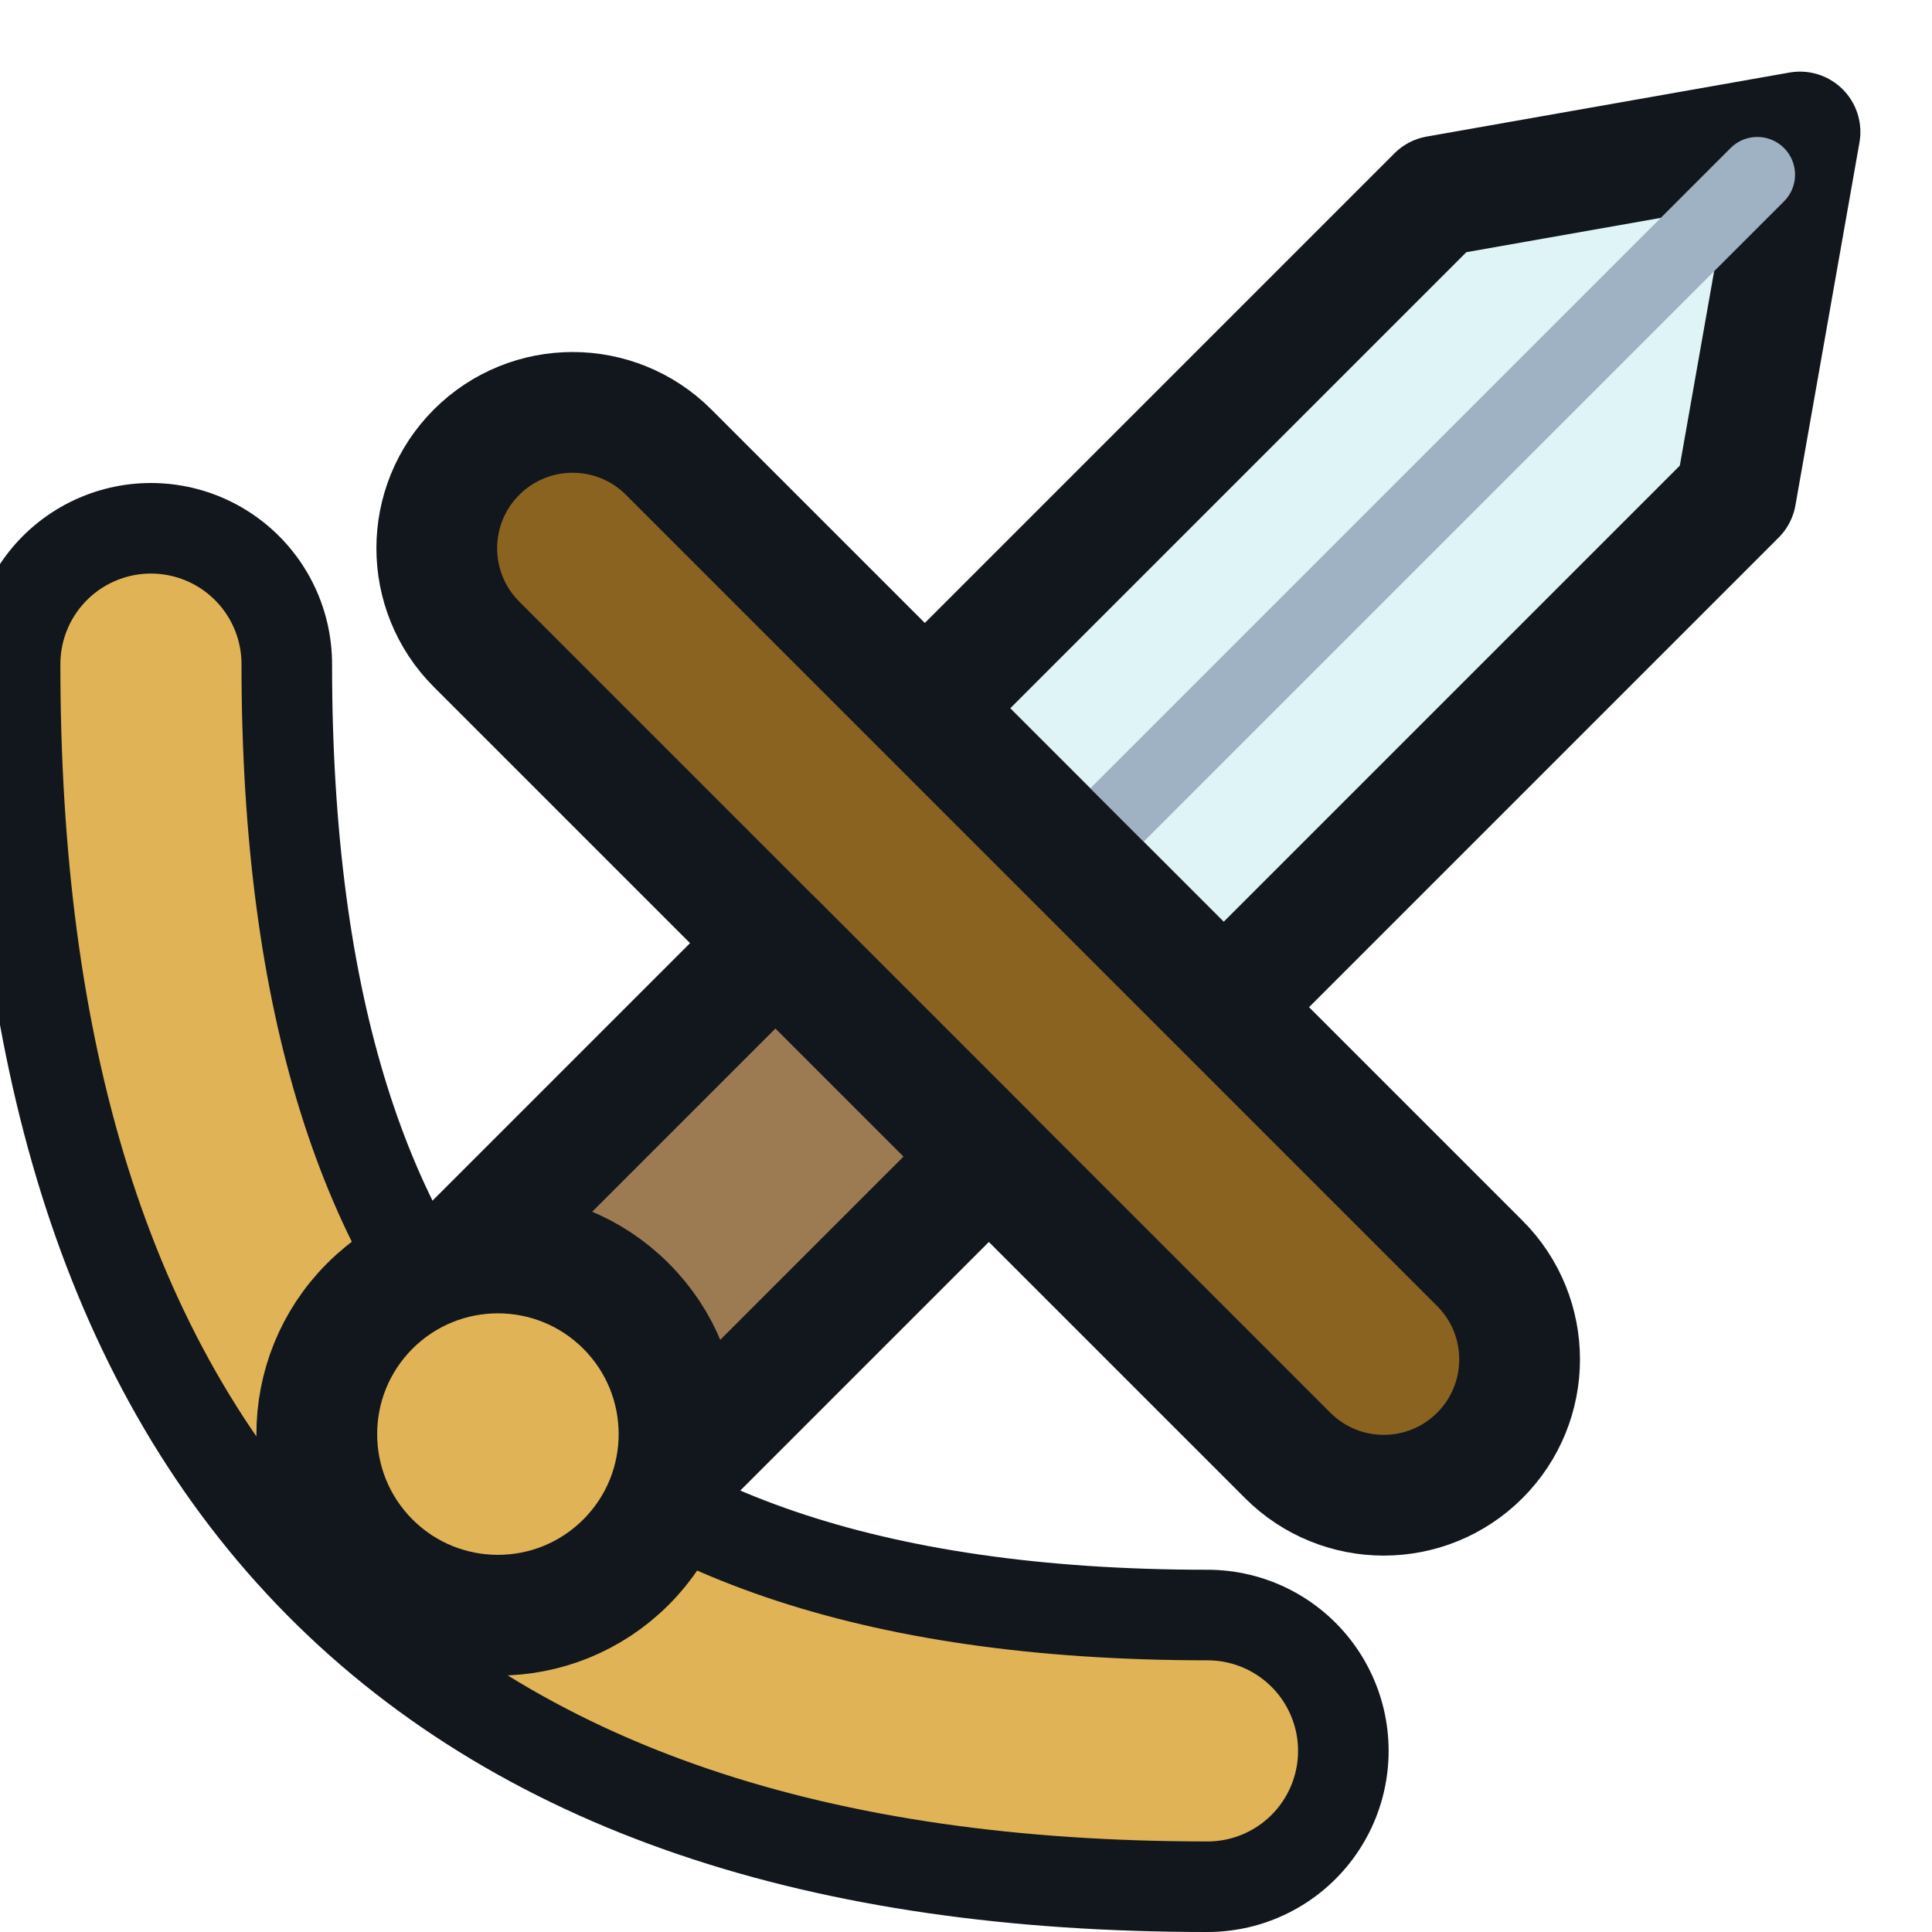
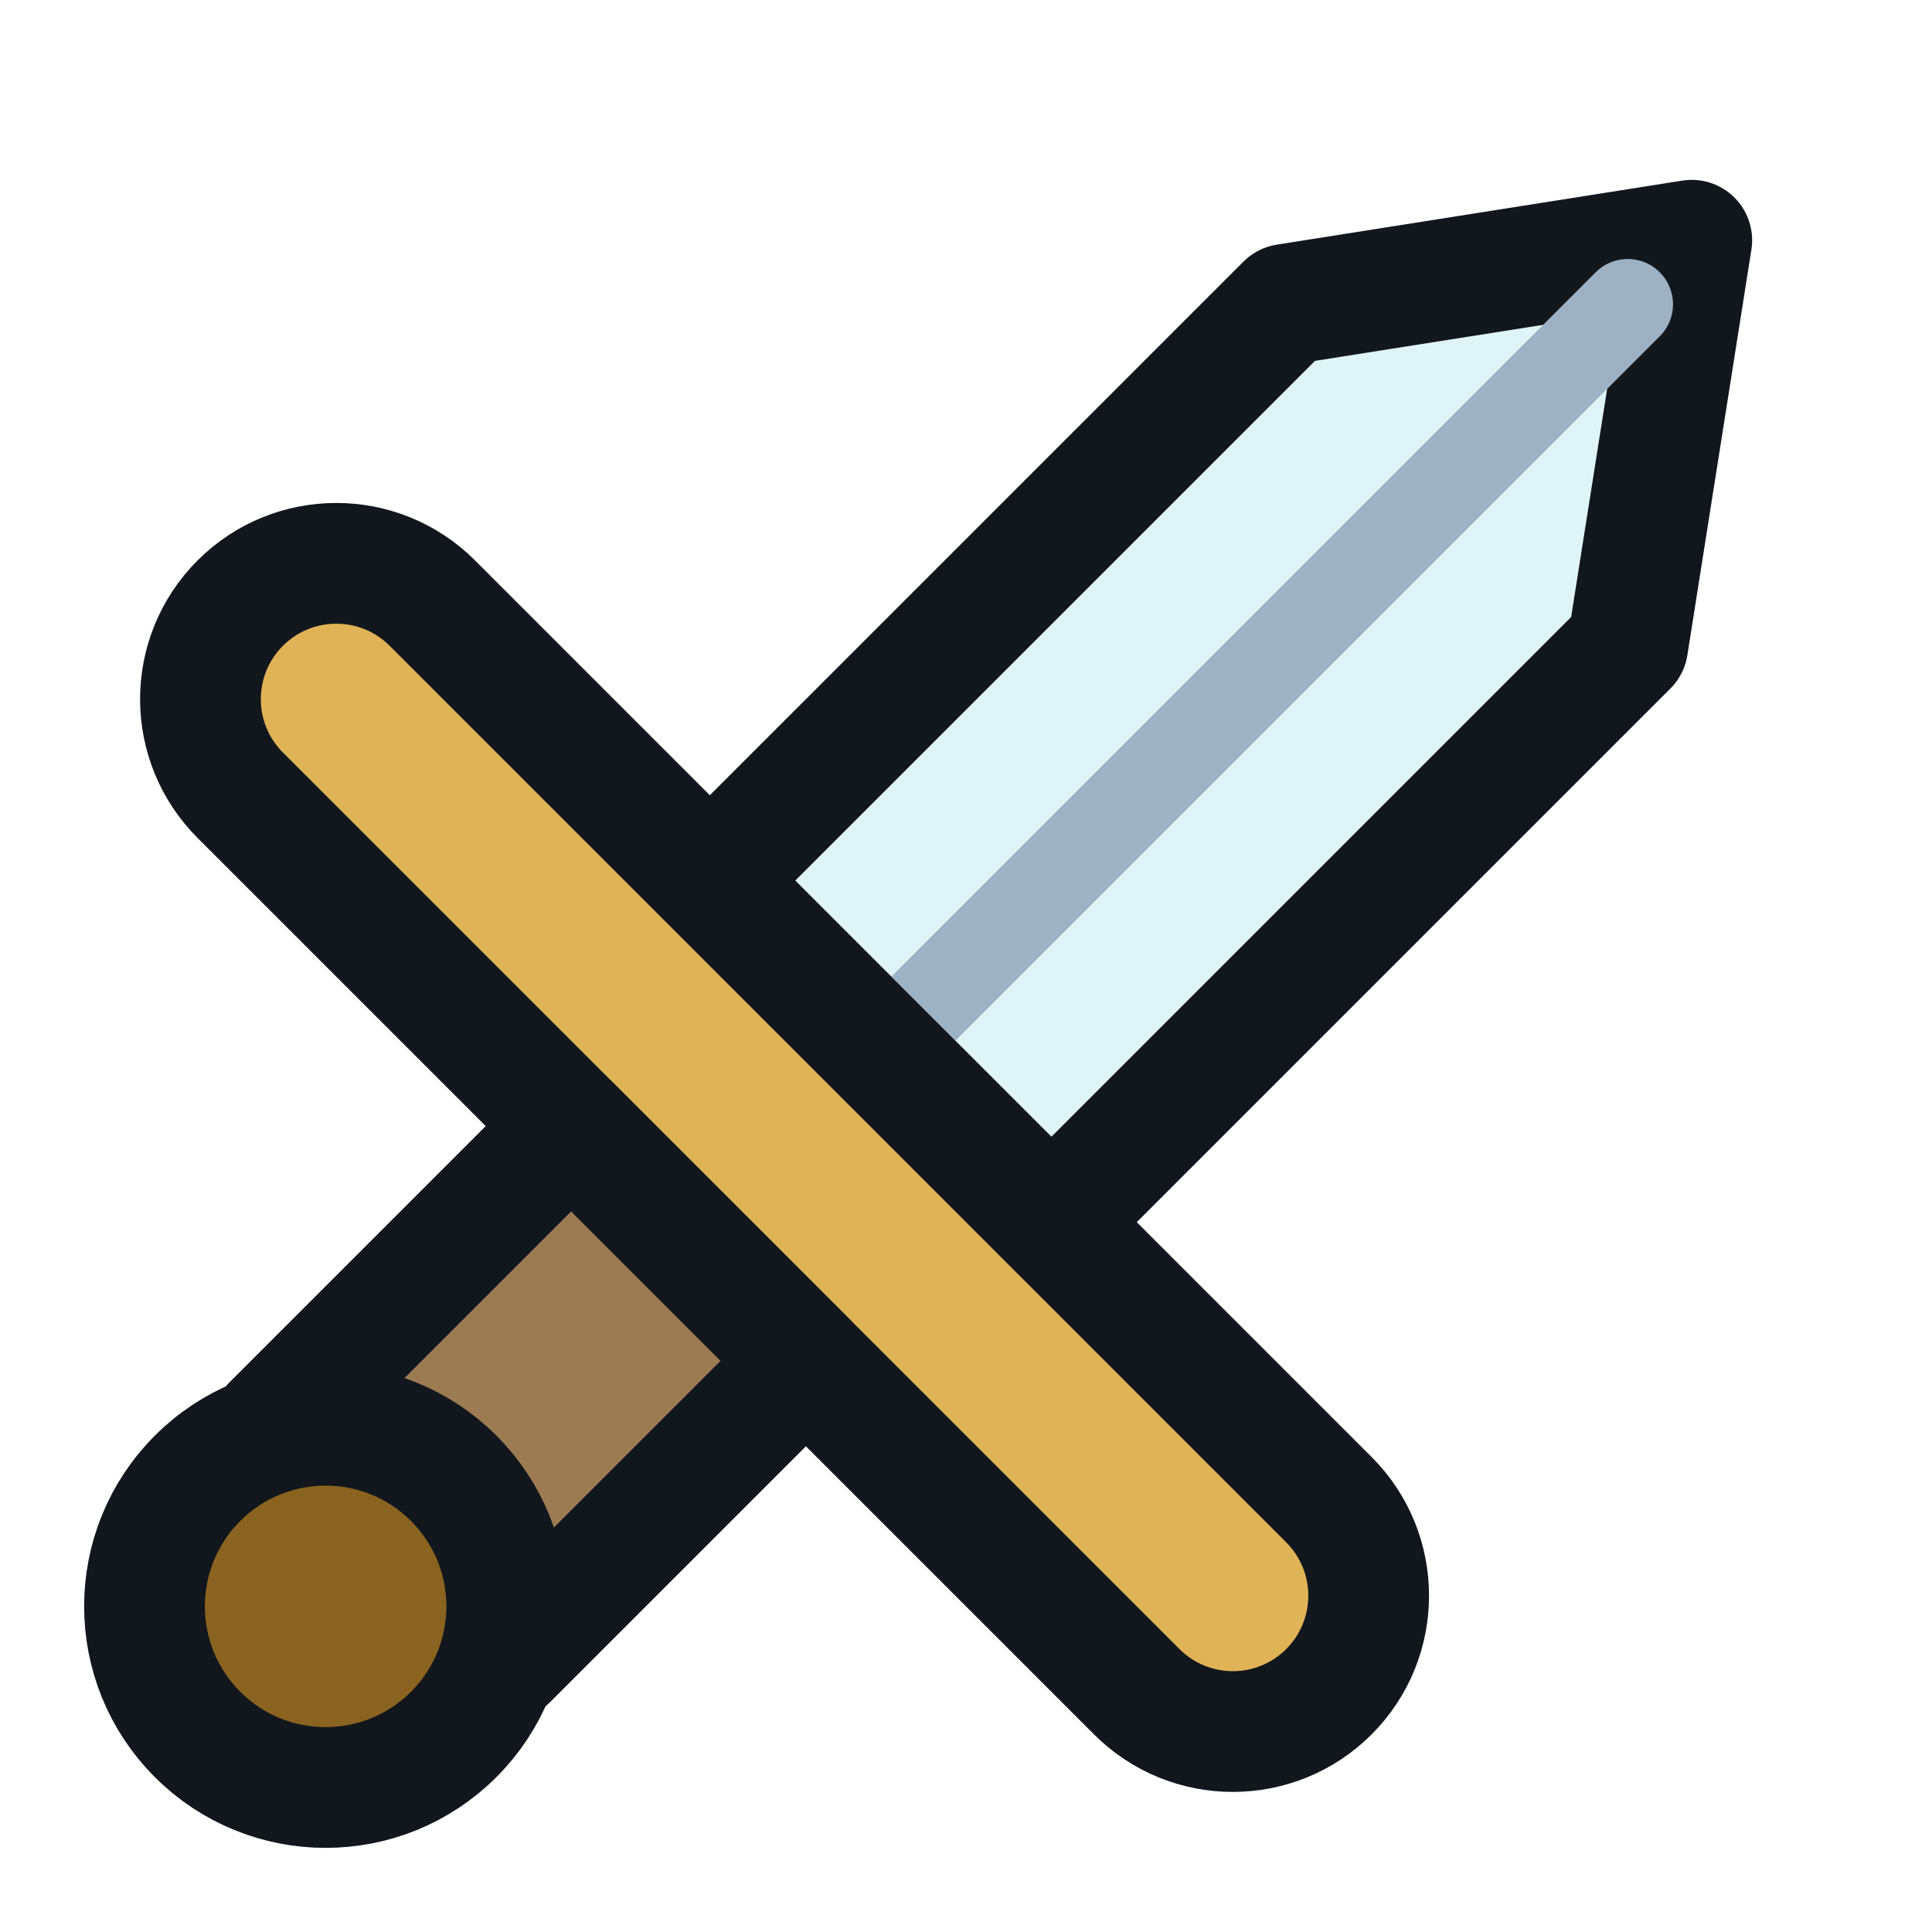
<svg xmlns="http://www.w3.org/2000/svg" viewBox="0 0 64 64" width="64" height="64" role="img" aria-label="Basic attack">
  <g fill="none" stroke="#12171d" stroke-width="4" stroke-linejoin="round" stroke-linecap="round">
-     <path d="M5 22 C5 46 16 58 40 58" fill="none" stroke-width="12" />
-     <path d="M5 22 C5 46 16 58 40 58" fill="none" stroke="#e0b356" stroke-width="6" />
-     <g transform="translate(37 27) rotate(45)">
-       <path d="M0 -32 L7 -22 L7 2 L-7 2 L-7 -22 Z" fill="#dff4f7" />
-       <path d="M0 -30 L0 2" stroke="#9fb2c4" stroke-width="2.5" />
-       <path d="M-19 2 H19 A4 4 0 0 1 19 11 H-19 A4 4 0 0 1 -19 2 Z" fill="#8a6320" />
-       <path d="M-5 11 H5 V25 H-5 Z" fill="#9c7a52" />
-       <circle cx="0" cy="29" r="6" fill="#e0b356" />
+     <g transform="translate(32 32) rotate(45)">
+       <path d="M0 -34 L8 -23 L8 4 L-8 4 L-8 -23 Z" fill="#dff4f7" />
+       <path d="M0 -31 L0 4" stroke="#9fb2c4" stroke-width="3" />
+       <path d="M-21 4 H21 A4.5 4.5 0 0 1 21 13 H-21 A4.5 4.5 0 0 1 -21 4 Z" fill="#e0b356" />
+       <path d="M-5.5 13 H5.5 V27 H-5.5 Z" fill="#9c7a52" />
+       <circle cx="0" cy="30" r="6" fill="#8a6320" />
    </g>
  </g>
</svg>
